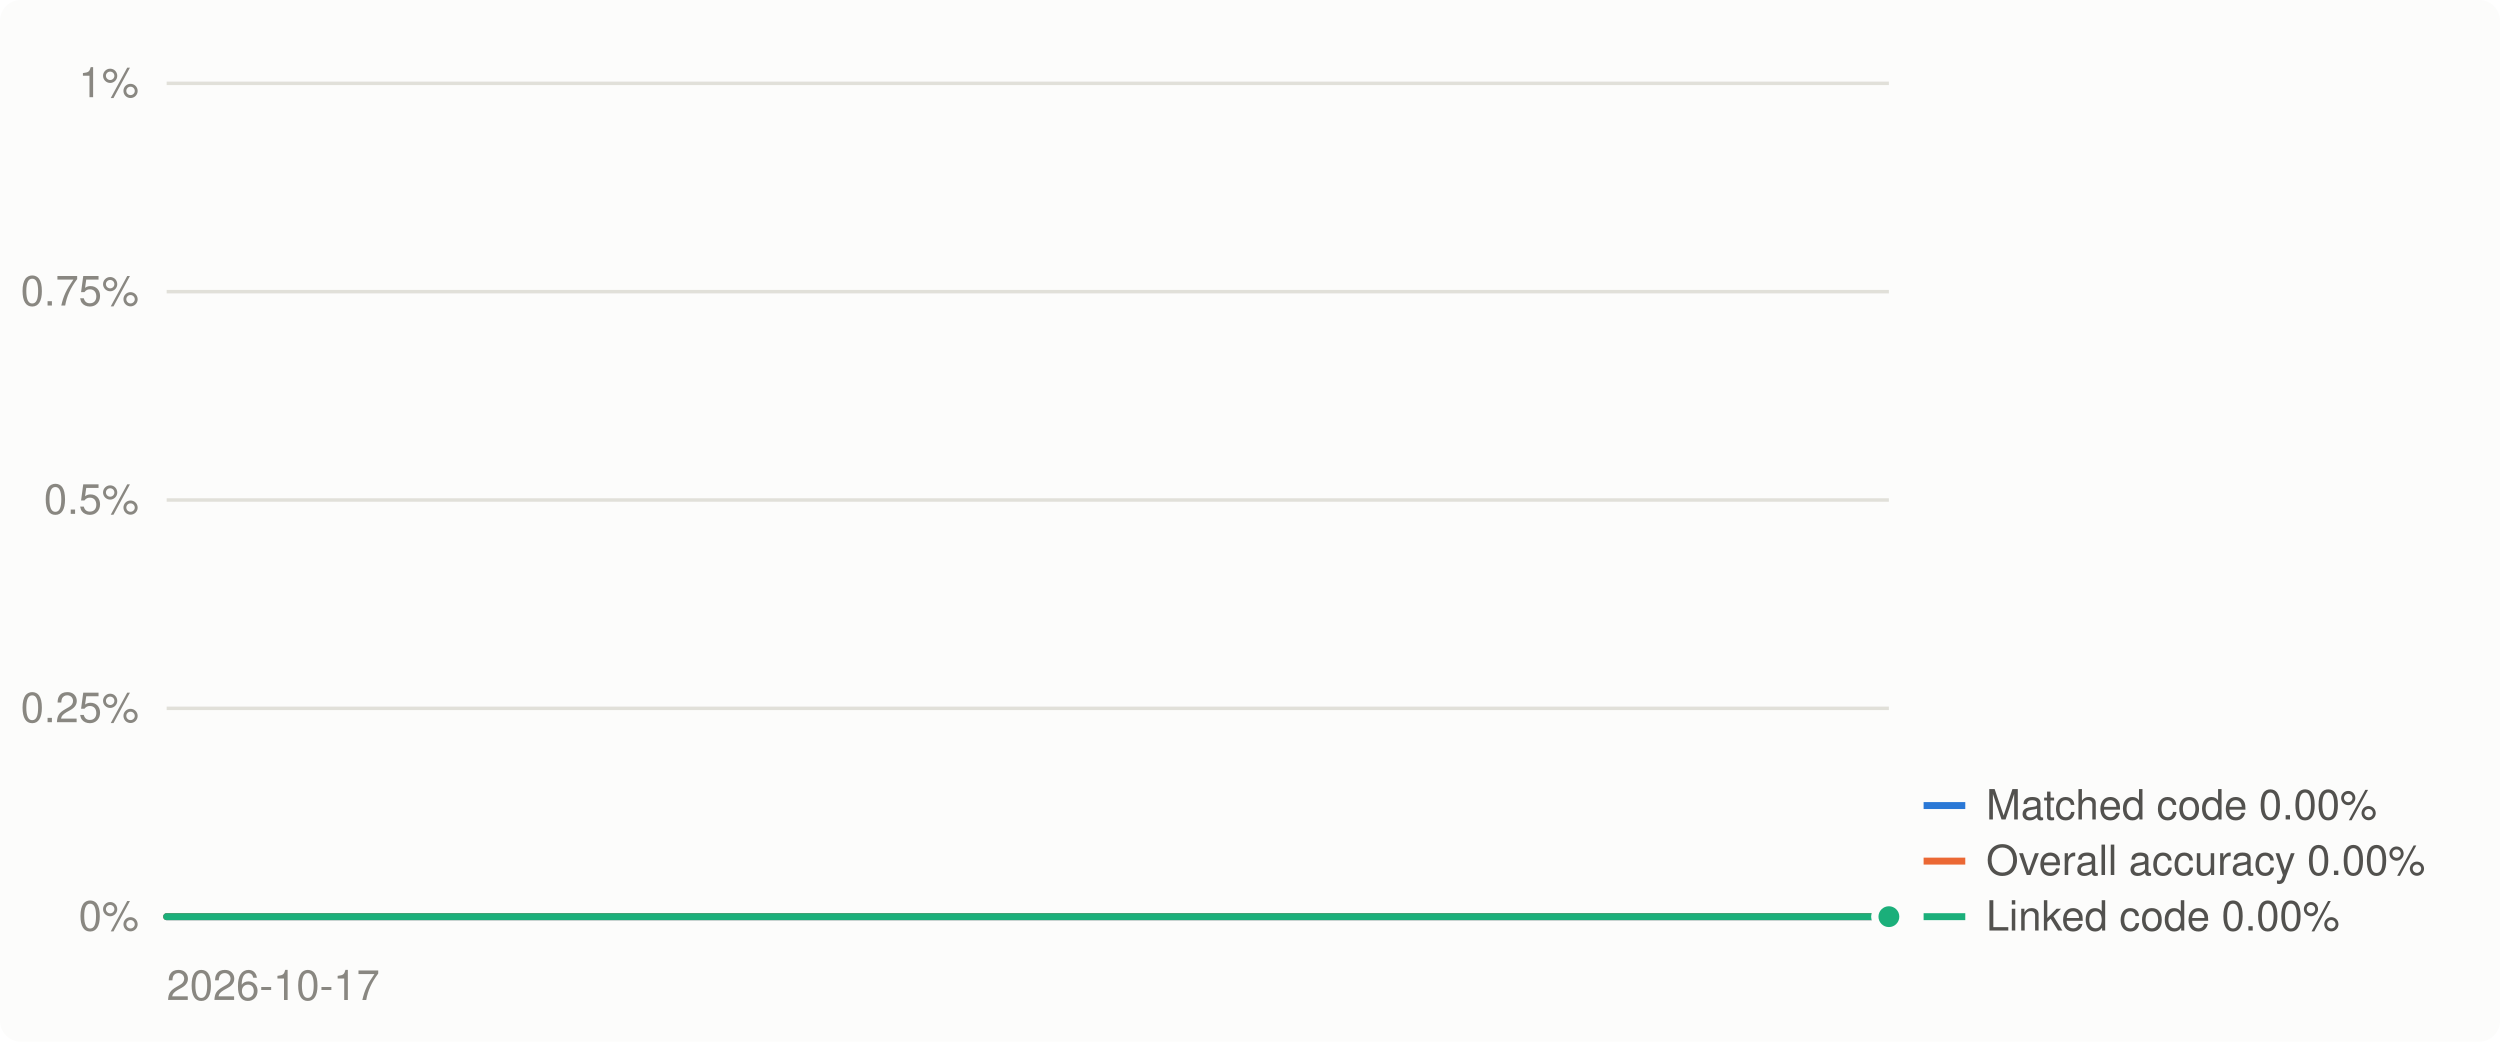
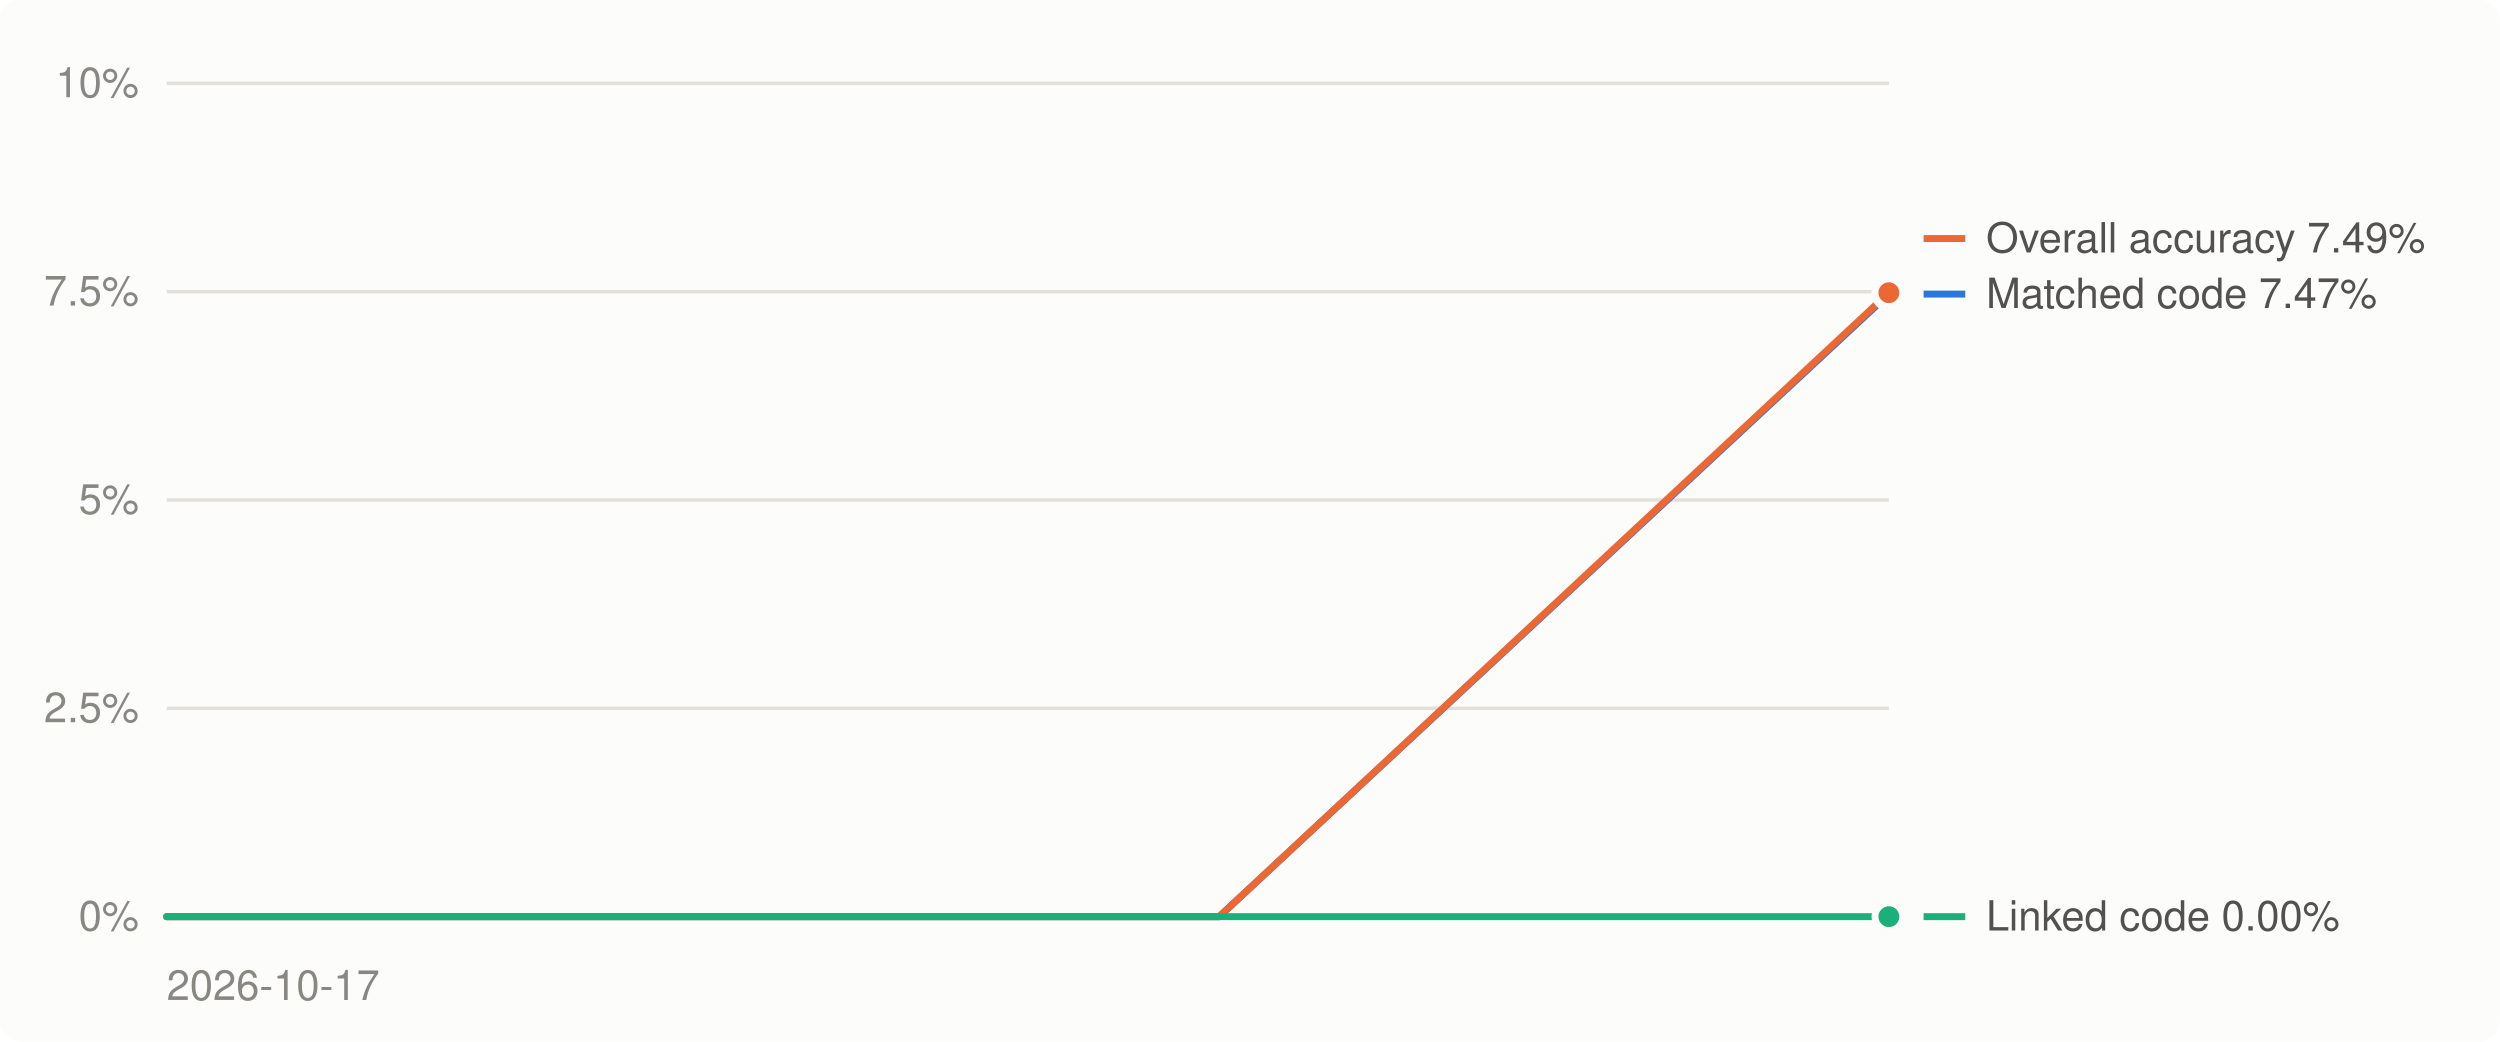
<svg xmlns="http://www.w3.org/2000/svg" viewBox="0 0 720 300" width="720" height="300" role="img" aria-label="Decompilation progress over time">
  <style>
.bg{fill:#fcfcfb}.grid{stroke:#e1e0d9}.muted{fill:#898781}.lbl{fill:#52514e}.ln0{stroke:#2a78d6}.dot0{fill:#2a78d6;stroke:#fcfcfb}.ln1{stroke:#eb6834}.dot1{fill:#eb6834;stroke:#fcfcfb}.ln2{stroke:#1baf7a}.dot2{fill:#1baf7a;stroke:#fcfcfb}
@media (prefers-color-scheme: dark){.bg{fill:#1a1a19}.grid{stroke:#2c2c2a}.muted{fill:#898781}.lbl{fill:#c3c2b7}.ln0{stroke:#3987e5}.dot0{fill:#3987e5;stroke:#1a1a19}.ln1{stroke:#d95926}.dot1{fill:#d95926;stroke:#1a1a19}.ln2{stroke:#199e70}.dot2{fill:#199e70;stroke:#1a1a19}}
text{font:12px -apple-system,BlinkMacSystemFont,'Segoe UI',Helvetica,Arial,sans-serif}
</style>
  <rect class="bg" width="720" height="300" rx="6" />
  <line x1="48" x2="544" y1="264.0" y2="264.0" class="grid" stroke-width="1" />
  <text x="40" y="268.0" class="muted" text-anchor="end">0%</text>
  <line x1="48" x2="544" y1="204.0" y2="204.0" class="grid" stroke-width="1" />
-   <text x="40" y="208.0" class="muted" text-anchor="end">0.25%</text>
+   <text x="40" y="208.0" class="muted" text-anchor="end">2.5%</text>
  <line x1="48" x2="544" y1="144.0" y2="144.0" class="grid" stroke-width="1" />
-   <text x="40" y="148.0" class="muted" text-anchor="end">0.5%</text>
+   <text x="40" y="148.0" class="muted" text-anchor="end">5%</text>
  <line x1="48" x2="544" y1="84.0" y2="84.0" class="grid" stroke-width="1" />
-   <text x="40" y="88.0" class="muted" text-anchor="end">0.75%</text>
+   <text x="40" y="88.0" class="muted" text-anchor="end">7.5%</text>
  <line x1="48" x2="544" y1="24.0" y2="24.0" class="grid" stroke-width="1" />
-   <text x="40" y="28.0" class="muted" text-anchor="end">1%</text>
+   <text x="40" y="28.0" class="muted" text-anchor="end">10%</text>
  <text class="muted" x="48.0" y="288" text-anchor="start">2026-10-17</text>
-   <polyline points="48.0,264.0 544.0,264.0" fill="none" class="ln0" stroke-width="2" stroke-linejoin="round" stroke-linecap="round" />
-   <polyline points="48.0,264.0 544.0,264.0" fill="none" class="ln1" stroke-width="2" stroke-linejoin="round" stroke-linecap="round" />
-   <polyline points="48.0,264.0 544.0,264.0" fill="none" class="ln2" stroke-width="2" stroke-linejoin="round" stroke-linecap="round" />
-   <circle cx="544.0" cy="264.0" r="4" class="dot0" stroke-width="2" />
-   <circle cx="544.0" cy="264.0" r="4" class="dot1" stroke-width="2" />
+   <polyline points="48.0,264.0 351.1,264.0 544.0,84.7" fill="none" class="ln0" stroke-width="2" stroke-linejoin="round" stroke-linecap="round" />
+   <polyline points="48.0,264.0 351.1,264.0 544.0,84.3" fill="none" class="ln1" stroke-width="2" stroke-linejoin="round" stroke-linecap="round" />
+   <polyline points="48.0,264.0 351.1,264.0 544.0,264.0" fill="none" class="ln2" stroke-width="2" stroke-linejoin="round" stroke-linecap="round" />
+   <circle cx="544.0" cy="84.7" r="4" class="dot0" stroke-width="2" />
+   <circle cx="544.0" cy="84.3" r="4" class="dot1" stroke-width="2" />
  <circle cx="544.0" cy="264.0" r="4" class="dot2" stroke-width="2" />
  <line x1="554" x2="566" y1="264.0" y2="264.0" class="ln2" stroke-width="2" />
  <text class="lbl" x="572" y="268.0">Linked code 0.00%</text>
-   <line x1="554" x2="566" y1="248.0" y2="248.0" class="ln1" stroke-width="2" />
-   <text class="lbl" x="572" y="252.0">Overall accuracy 0.00%</text>
-   <line x1="554" x2="566" y1="232.0" y2="232.0" class="ln0" stroke-width="2" />
-   <text class="lbl" x="572" y="236.0">Matched code 0.00%</text>
+   <line x1="554" x2="566" y1="84.7" y2="84.7" class="ln0" stroke-width="2" />
+   <text class="lbl" x="572" y="88.7">Matched code 7.47%</text>
+   <line x1="554" x2="566" y1="68.7" y2="68.7" class="ln1" stroke-width="2" />
+   <text class="lbl" x="572" y="72.7">Overall accuracy 7.49%</text>
</svg>
